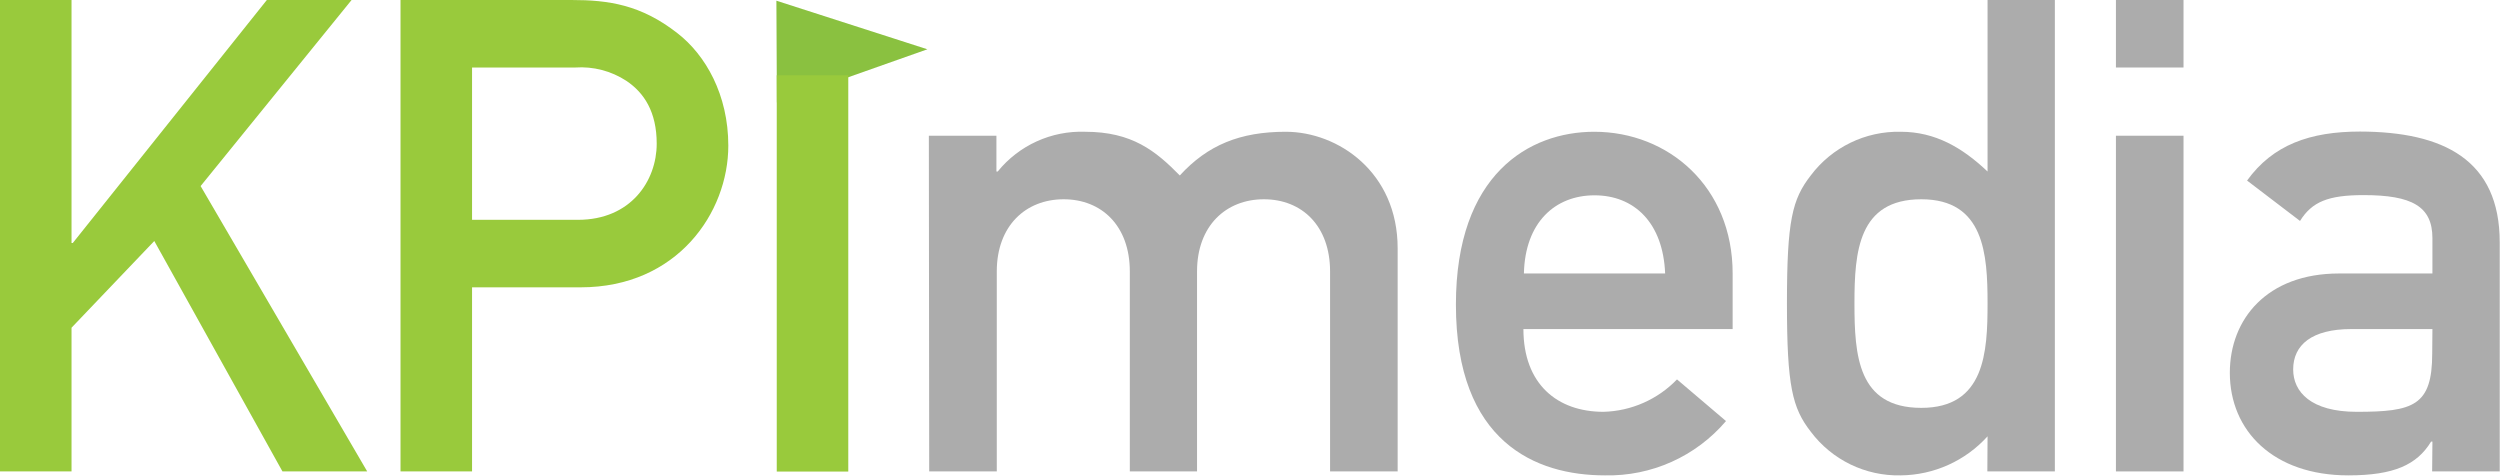
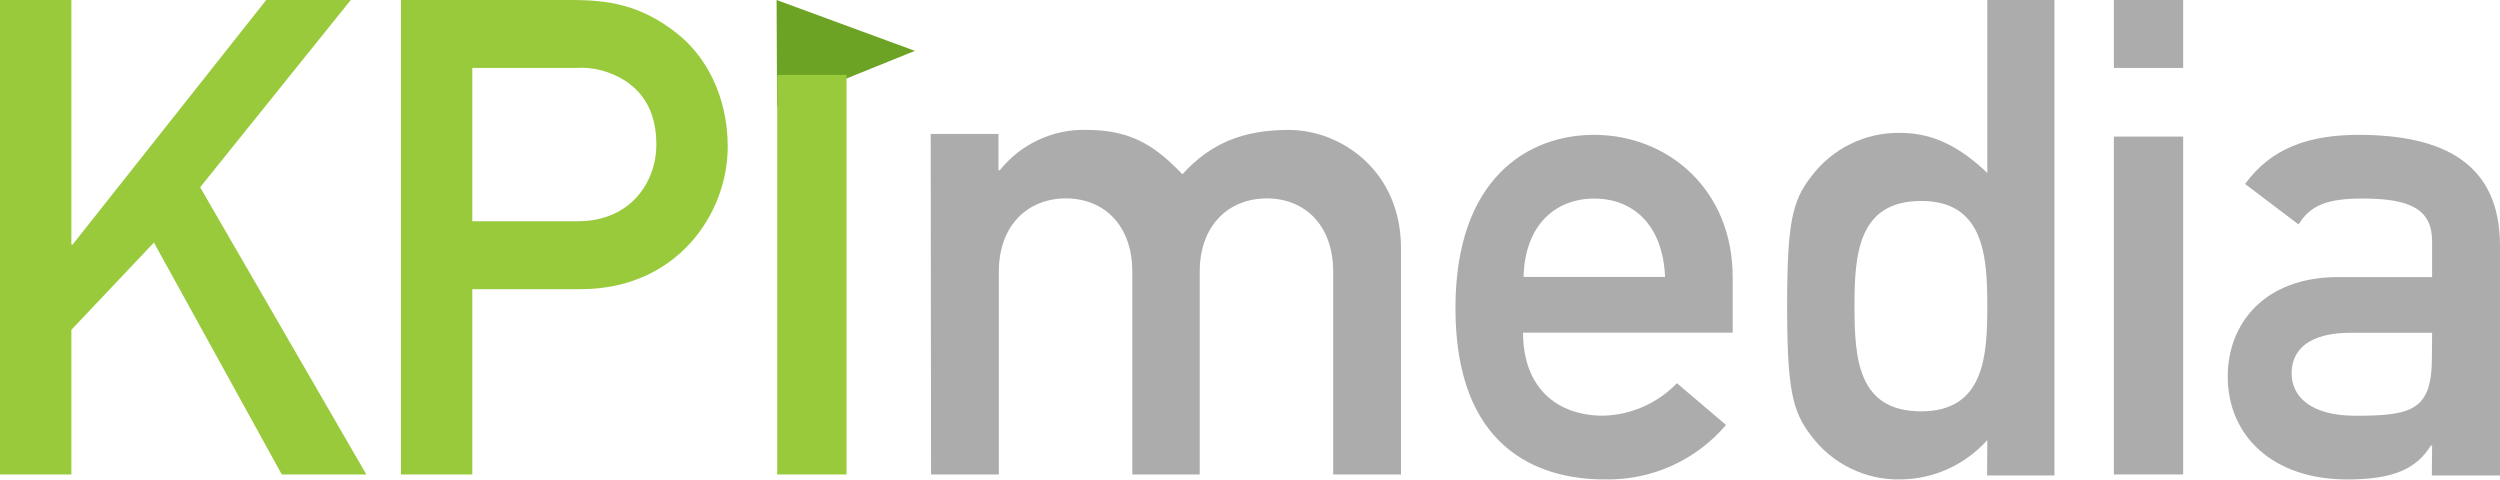
- <svg xmlns="http://www.w3.org/2000/svg" viewBox="0 0 354.04 67.32">
-   <defs>
-     <style>.cls-1{fill:#8ac140;}.cls-2{fill:#99ca3c;}.cls-3{fill:#acacac;}</style>
-   </defs>
-   <g id="Layer_2" data-name="Layer 2">
-     <g id="Layer_1-2" data-name="Layer 1">
-       <polygon class="cls-1" points="109.95 0.1 131.33 6.98 110.02 14.51 109.95 0.1" />
-       <g id="KPI_Media_CAPS" data-name="KPI Media CAPS">
-         <path class="cls-2" d="M0,0H10.13V34.41h.18L37.79,0h12L28.41,26.35,52,66.76H40L21.85,34.13,10.13,46.41V66.76H0Z" />
-         <path class="cls-2" d="M56.72,0h24.2c5.25,0,9.84.66,15,4.69,4,3.09,7.22,8.72,7.22,15.94,0,9.47-7.22,20.06-20.91,20.06H66.85V66.76H56.72ZM66.85,31.13h15C89.35,31.13,93,25.6,93,20.35c0-4.5-1.78-7.22-4.31-8.91a11.76,11.76,0,0,0-7.22-1.88H66.85Z" />
-         <path class="cls-2" d="M110,10.66h10.13V66.78H110Z" />
-         <path class="cls-3" d="M131.54,19.22h9.57v5.07h.18a15.25,15.25,0,0,1,12.38-5.63c6.66,0,10,2.72,13.41,6.19,3.94-4.31,8.53-6.19,15-6.19,7.41,0,15.85,5.72,15.85,16.5v31.6h-9.57V38.44c0-6.47-4-10.22-9.37-10.22s-9.47,3.75-9.47,10.22V66.76H160V38.44c0-6.47-4-10.22-9.37-10.22s-9.47,3.75-9.47,10.22V66.76h-9.57Z" />
-         <path class="cls-3" d="M215.74,46.6c0,7.78,4.78,11.72,11.34,11.72a15,15,0,0,0,10.41-4.59l6.94,5.9a21.89,21.89,0,0,1-17.16,7.69c-9.75,0-21.09-4.68-21.09-24.19,0-18.47,10.4-24.47,19.59-24.47,10.5,0,19.6,7.78,19.6,20.07V46.6Zm20.07-7.87c-.29-7.23-4.41-11.07-10-11.07s-9.84,3.84-10,11.07Z" />
-         <path class="cls-3" d="M281.47,61.79a16.79,16.79,0,0,1-12.29,5.53,15.48,15.48,0,0,1-12.75-6.19c-2.62-3.37-3.37-6.46-3.37-18.19s.75-14.72,3.37-18.09a15.51,15.51,0,0,1,12.75-6.19c4.88,0,8.72,2.25,12.29,5.63V0H291V66.76h-9.56ZM262.62,42.94c0,7.41.47,14.82,9.47,14.82s9.38-7.88,9.38-14.82-.47-14.72-9.38-14.72S262.62,35.63,262.62,42.94Z" />
-         <path class="cls-3" d="M299.65,0h9.57V9.56h-9.57Zm0,19.22h9.57V66.76h-9.57Z" />
-         <path class="cls-3" d="M344.47,62.54h-.19c-2,3.28-5.25,4.78-11.72,4.78-10.59,0-16.78-6.28-16.78-14.53,0-7.59,5.25-14.06,15.47-14.06h13.22v-5c0-4.51-2.91-6.1-9.75-6.1-5,0-7.31.94-9,3.66l-7.5-5.72c3.65-5.06,8.9-6.94,16-6.94C346,18.66,354,22.6,354,34.32V66.76h-9.57Zm0-15.94H333c-5.62,0-8.25,2.25-8.25,5.72,0,3.19,2.53,6,9,6,8,0,10.69-.84,10.69-8.25Z" />
+ <svg xmlns="http://www.w3.org/2000/svg" width="219px" height="42px" viewBox="0 0 219 42" version="1.1">
+   <g id="Page-1" stroke="none" stroke-width="1" fill="none" fill-rule="evenodd">
+     <g id="KPI-Media-Brandboard" transform="translate(-49, -396)">
+       <g id="Brand-Suite" transform="translate(-2, 319)">
+         <g id="KPI-Media_logo" transform="translate(51, 77)">
+           <g>
+             <polygon id="Path" fill="#6DA324" fill-rule="nonzero" points="68.03 0 80.145 4.456 68.069 9.333" />
+             <g id="KPI_Media_CAPS" fill-rule="nonzero">
+               <polygon id="Path" fill="#99CA3C" points="0 0 6.252 0 6.252 21.422 6.363 21.422 23.322 0 30.727 0 17.533 16.405 32.091 41.562 24.685 41.562 13.484 21.248 6.252 28.893 6.252 41.562 0 41.562" />
+               <path d="M35.127,0 L50.048,0 C53.285,0 56.115,0.411 59.297,2.92 C61.763,4.844 63.749,8.349 63.749,12.844 C63.749,18.739 59.297,25.332 50.856,25.332 L41.373,25.332 L41.373,41.562 L35.127,41.562 L35.127,0 Z M41.373,19.38 L50.621,19.38 C55.246,19.38 57.496,15.938 57.496,12.669 C57.496,9.868 56.399,8.174 54.839,7.122 C53.52,6.254 51.958,5.844 50.387,5.952 L41.373,5.952 L41.373,19.38 Z" id="Shape" fill="#99CA3C" />
+               <polygon id="Path" fill="#99CA3C" points="68.085 6.562 74.156 6.562 74.156 41.562 68.085 41.562" />
+               <path d="M81.529,11.732 L87.467,11.732 L87.467,14.914 L87.579,14.914 C89.45,12.583 92.294,11.275 95.261,11.381 C99.394,11.381 101.467,13.088 103.583,15.265 C106.028,12.561 108.876,11.381 112.891,11.381 C117.489,11.381 122.727,14.97 122.727,21.734 L122.727,41.562 L116.788,41.562 L116.788,23.792 C116.788,19.733 114.306,17.38 110.974,17.38 C107.641,17.38 105.097,19.733 105.097,23.792 L105.097,41.562 L99.189,41.562 L99.189,23.792 C99.189,19.733 96.707,17.38 93.375,17.38 C90.043,17.38 87.498,19.733 87.498,23.792 L87.498,41.562 L81.56,41.562 L81.529,11.732 Z" id="Path" fill="#ACACAC" />
+               <path d="M133.421,29.144 C133.421,33.97 136.383,36.414 140.448,36.414 C142.889,36.349 145.206,35.327 146.899,33.567 L151.2,37.226 C148.553,40.337 144.647,42.089 140.566,41.997 C134.524,41.997 127.497,39.093 127.497,26.991 C127.497,15.534 133.942,11.812 139.637,11.812 C146.143,11.812 151.782,16.638 151.782,24.262 L151.782,29.144 L133.421,29.144 Z M145.858,24.262 C145.678,19.777 143.125,17.395 139.661,17.395 C136.197,17.395 133.564,19.777 133.465,24.262 L145.858,24.262 Z" id="Shape" fill="#ACACAC" />
+               <path d="M174.088,38.547 C172.147,40.718 169.397,41.969 166.502,41.997 C163.416,42.071 160.484,40.632 158.633,38.136 C157.015,36.033 156.552,34.106 156.552,26.788 C156.552,19.47 157.015,17.605 158.633,15.503 C160.486,13.008 163.417,11.571 166.502,11.641 C169.514,11.641 171.885,13.045 174.088,15.153 L174.088,0 L179.97,0 L179.97,41.648 L174.07,41.648 L174.088,38.547 Z M162.453,26.788 C162.453,31.411 162.743,36.033 168.298,36.033 C173.854,36.033 174.088,31.117 174.088,26.788 C174.088,22.458 173.798,17.605 168.298,17.605 C162.799,17.605 162.453,22.228 162.453,26.788 Z" id="Shape" fill="#ACACAC" />
+               <path d="M185.174,0 L191.246,0 L191.246,5.952 L185.174,5.952 L185.174,0 Z M185.174,11.966 L191.246,11.966 L191.246,41.562 L185.174,41.562 L185.174,11.966 Z" id="Shape" fill="#ACACAC" />
+               <path d="M213.053,39.036 L212.934,39.036 C211.686,41.07 209.658,42 205.62,42 C199.011,42 195.149,38.106 195.149,32.991 C195.149,28.286 198.425,24.274 204.803,24.274 L213.053,24.274 L213.053,21.174 C213.053,18.378 211.237,17.392 206.968,17.392 C203.848,17.392 202.406,17.975 201.352,19.662 L196.671,16.115 C198.949,12.978 202.225,11.812 206.656,11.812 C214.008,11.831 219,14.274 219,21.54 L219,41.653 L213.028,41.653 L213.053,39.036 Z M213.053,29.154 L205.895,29.154 C202.388,29.154 200.746,30.549 200.746,32.7 C200.746,34.678 202.325,36.42 206.363,36.42 C211.355,36.42 213.034,35.899 213.034,31.305 L213.053,29.154 Z" id="Shape" fill="#ACACAC" />
+             </g>
+           </g>
+         </g>
      </g>
    </g>
  </g>
</svg>
